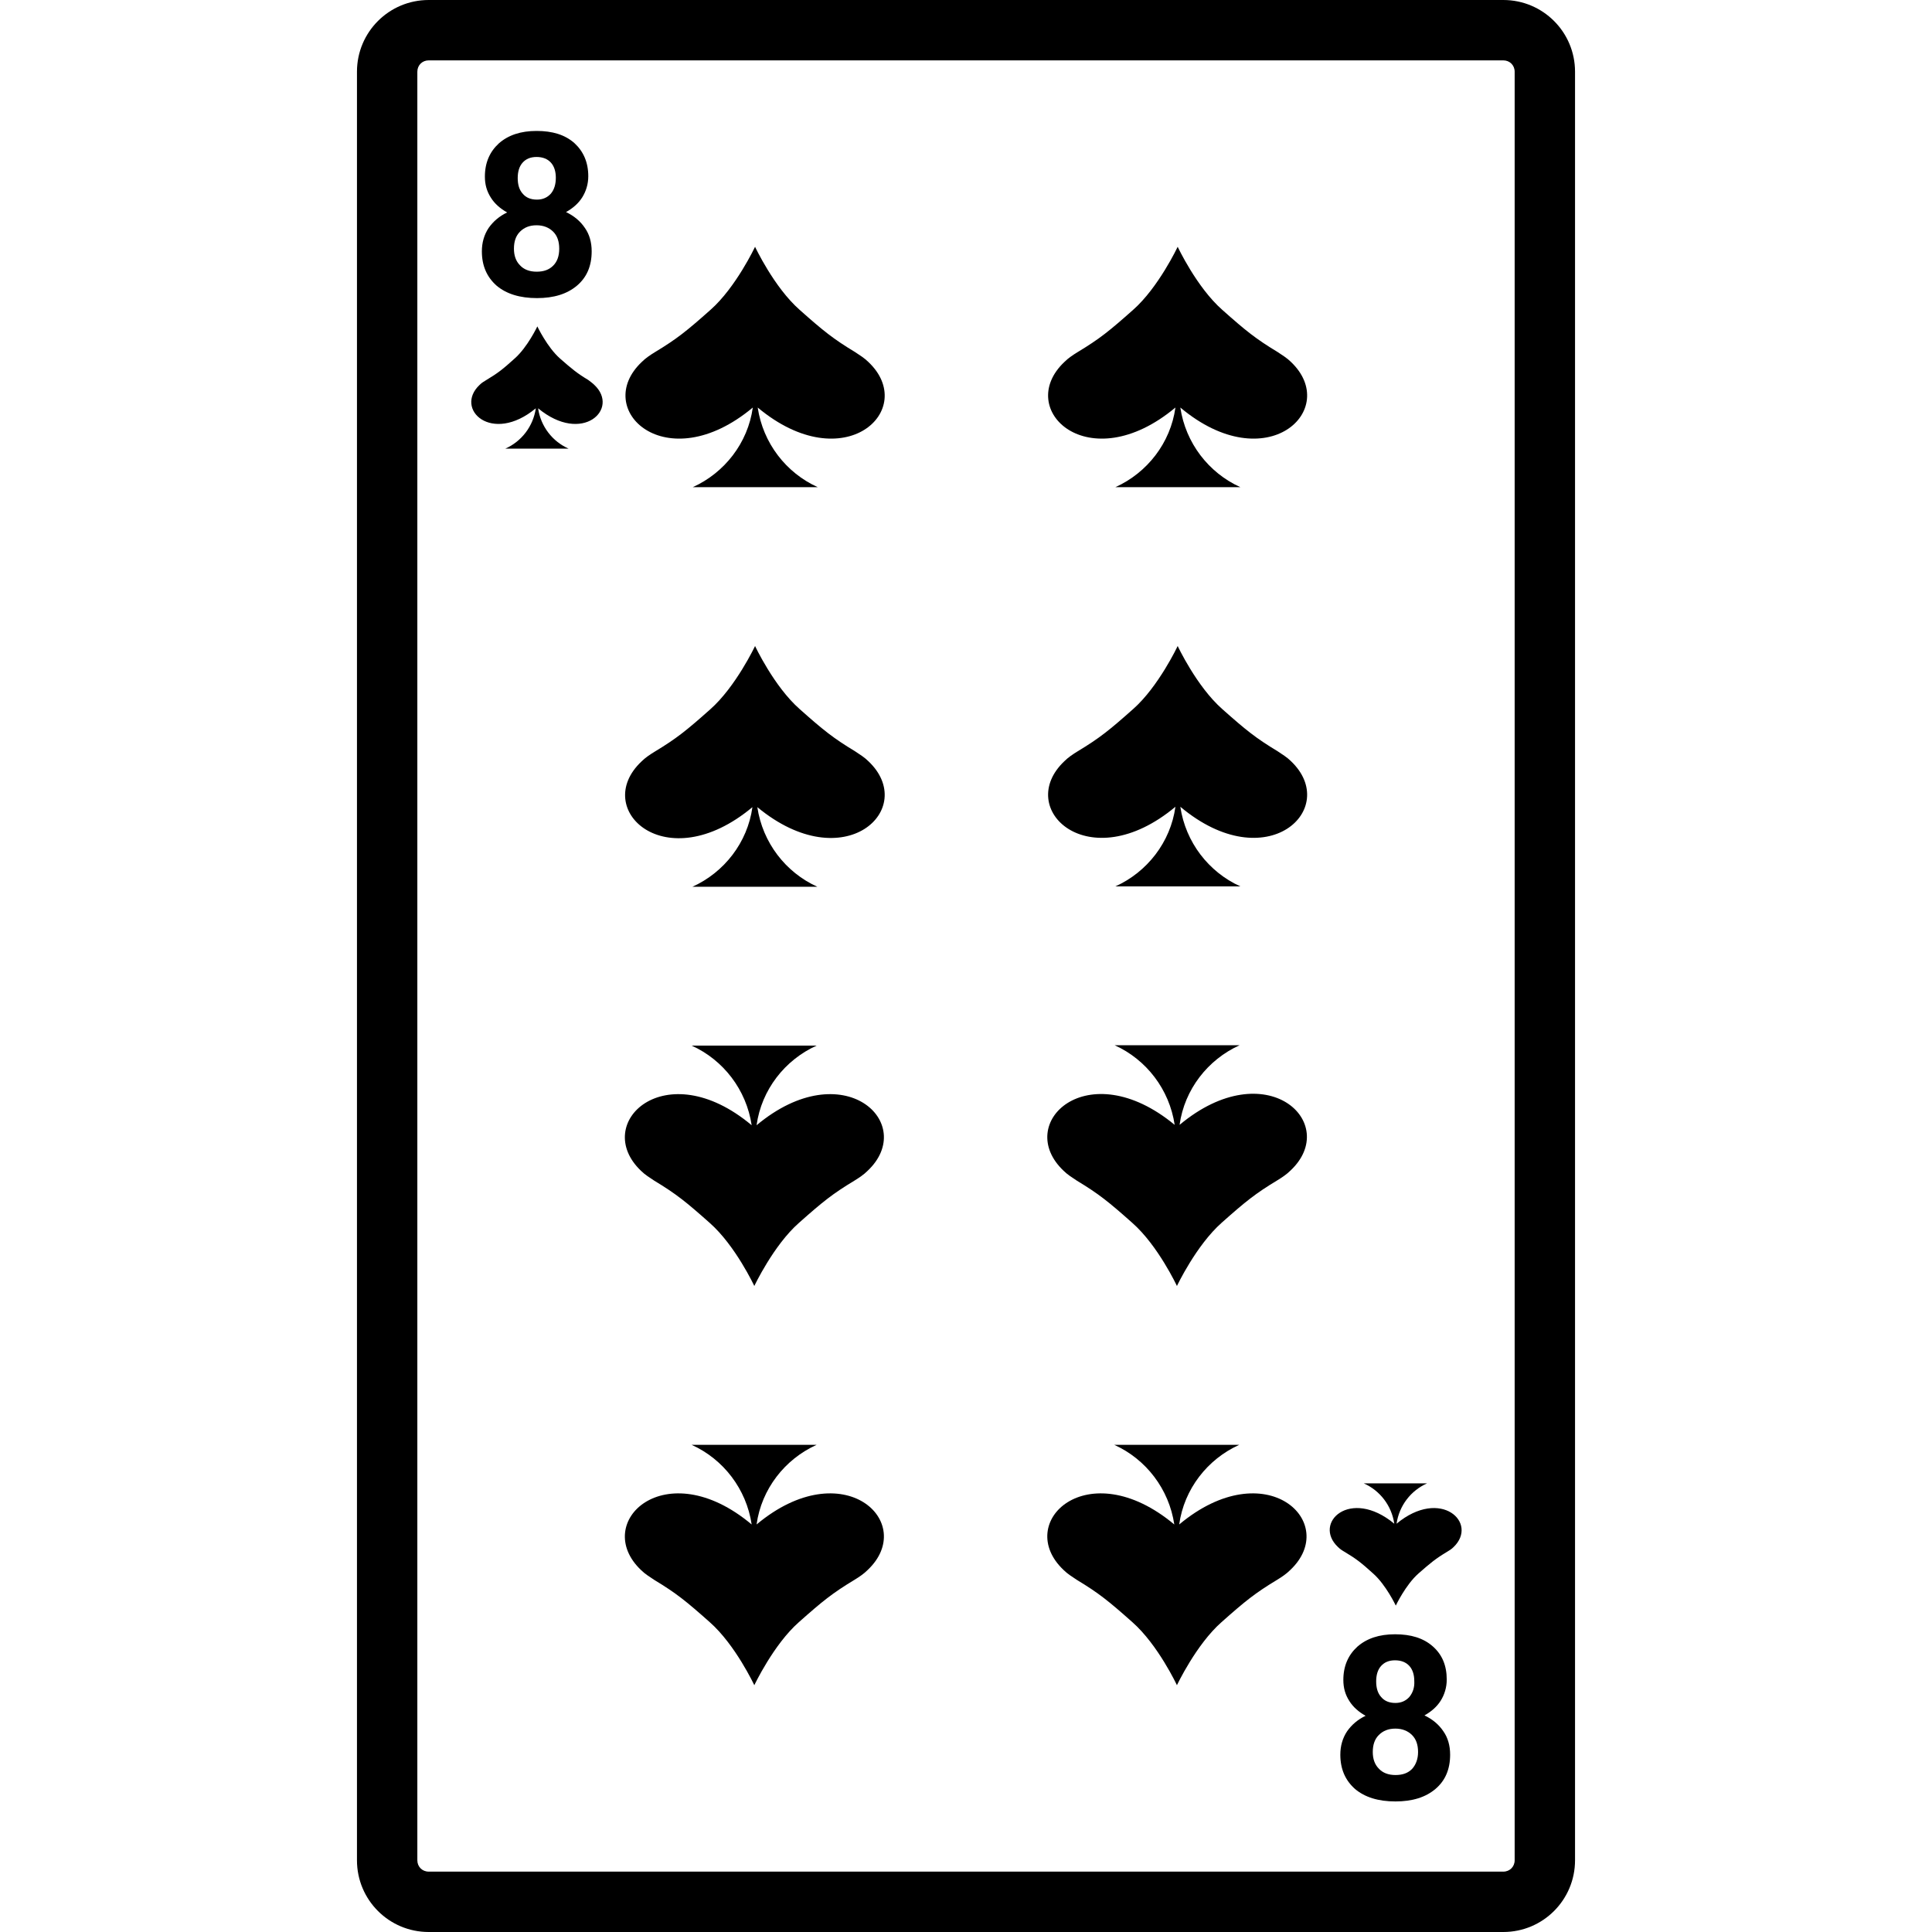
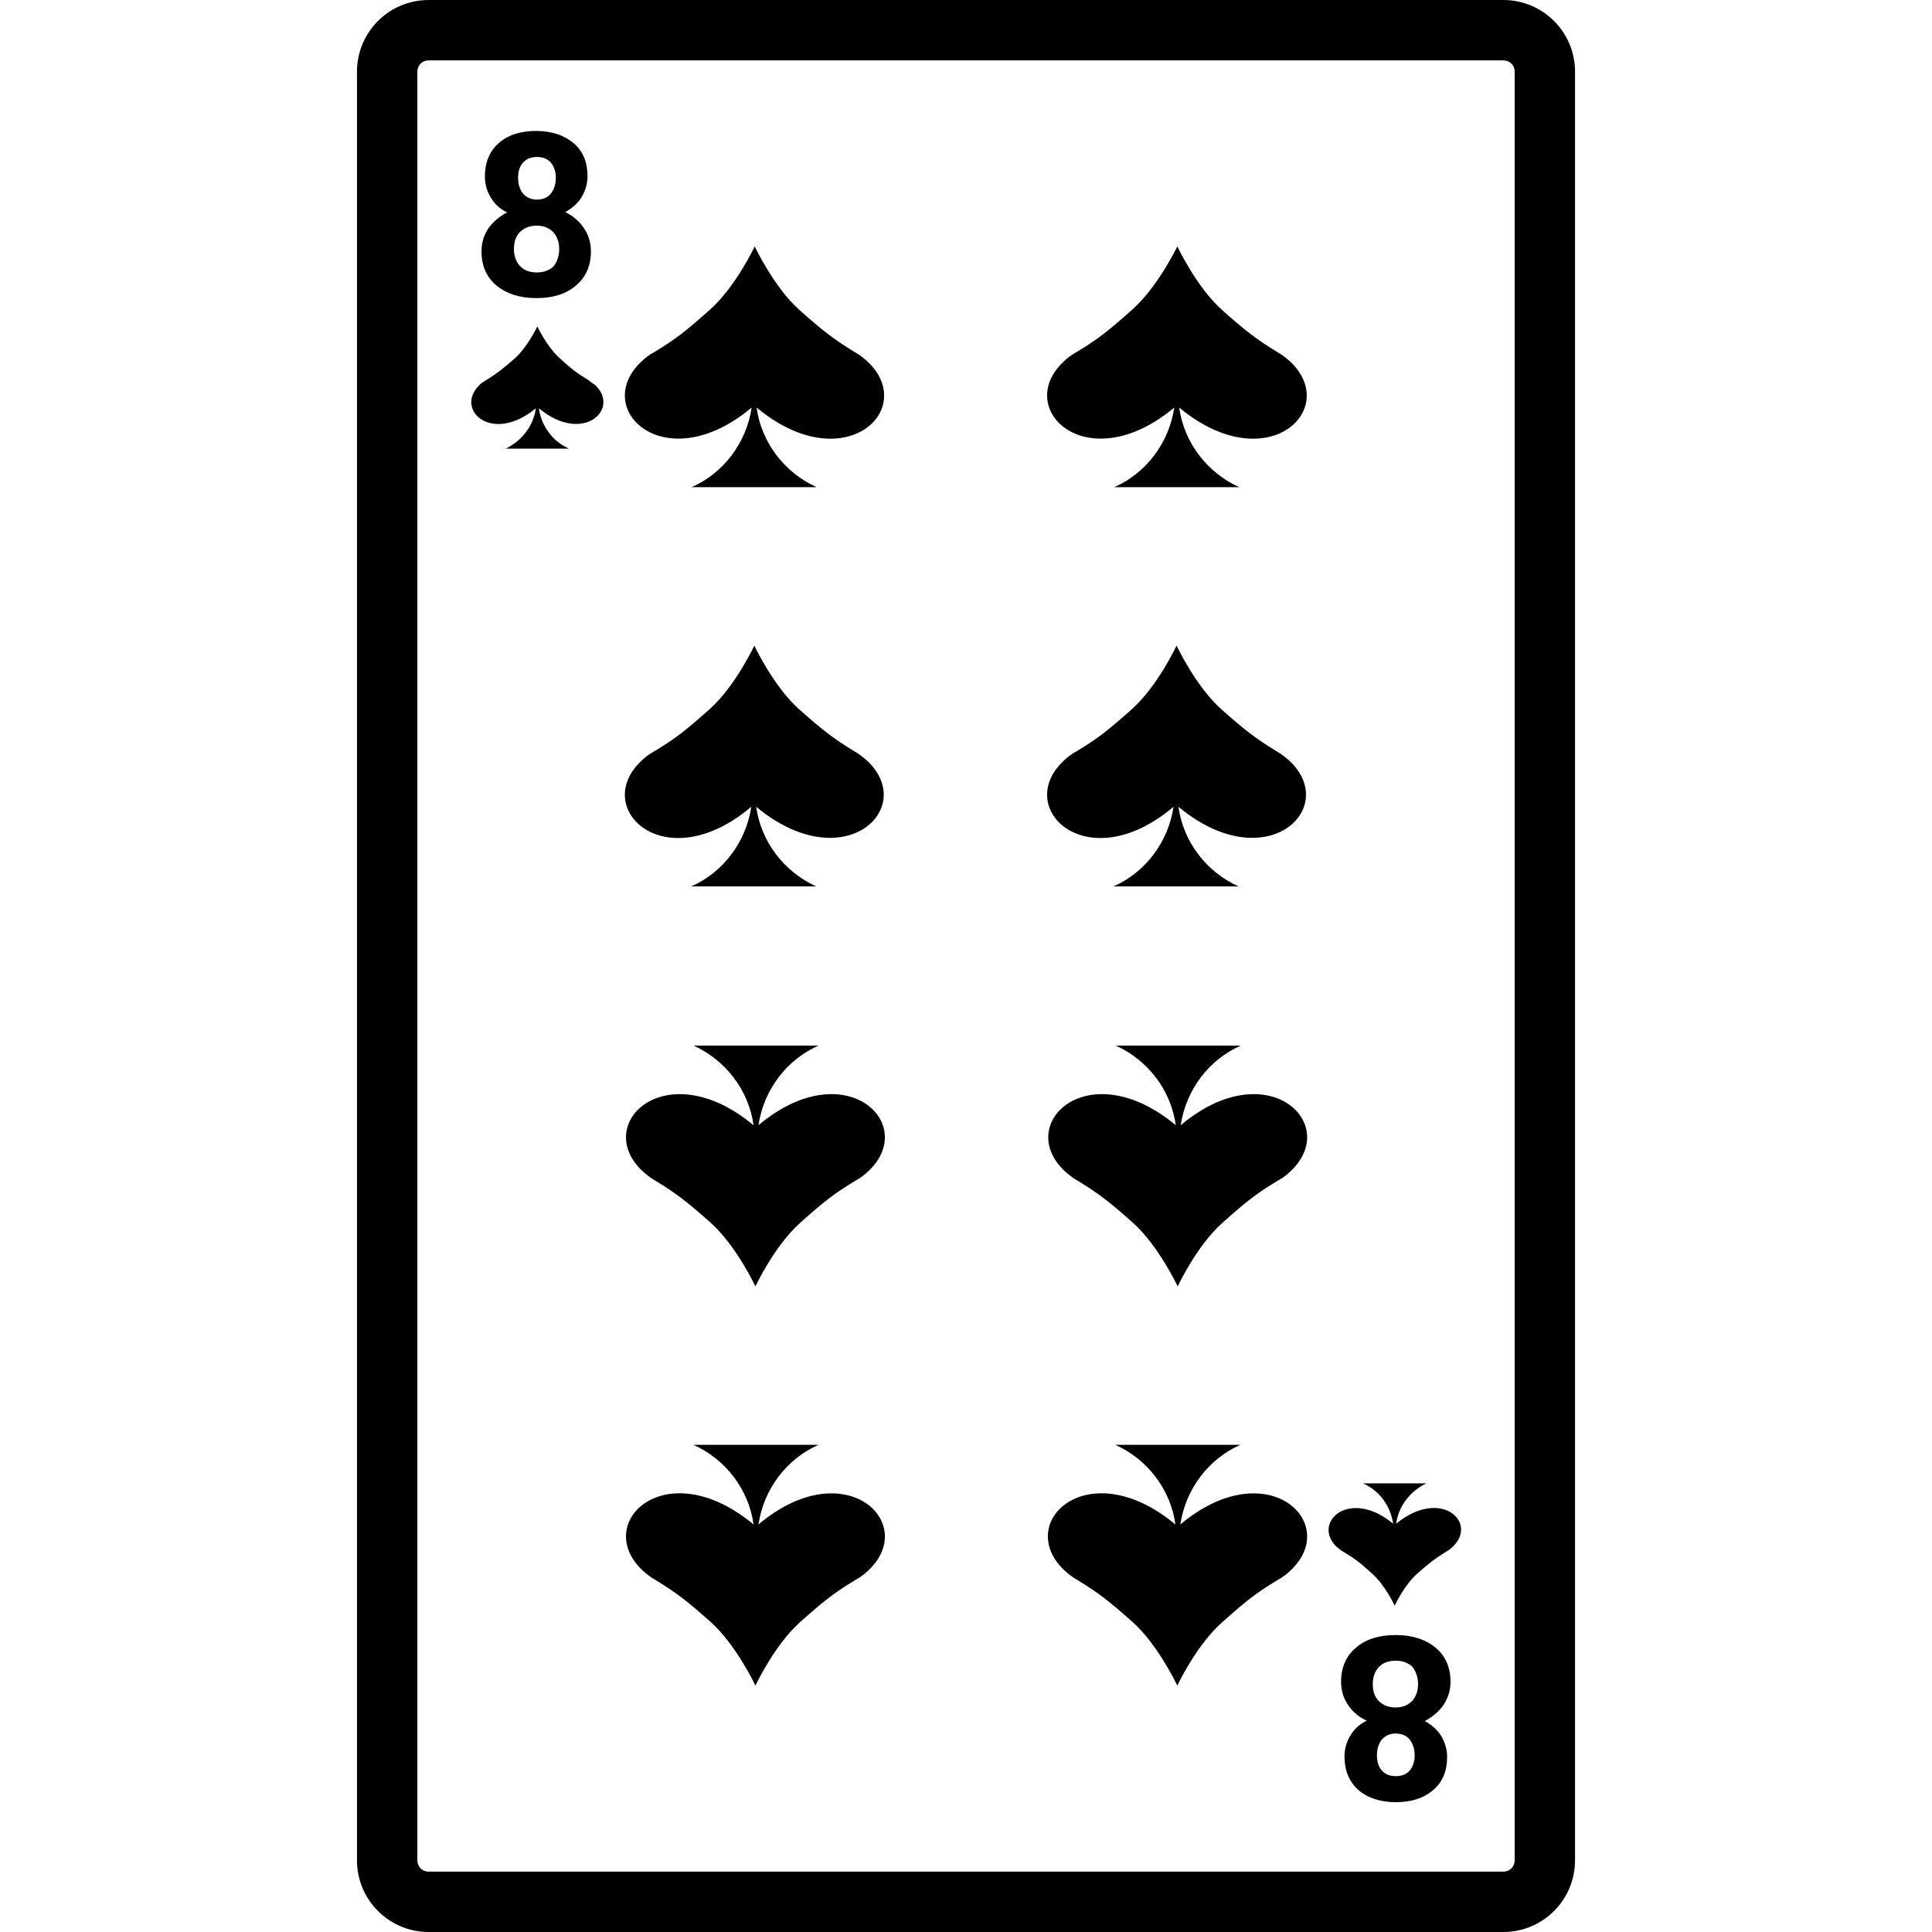
<svg xmlns="http://www.w3.org/2000/svg" version="1.1" x="0" y="0" viewBox="0 0 512 512" xml:space="preserve">
-   <path d="M398.4 16c1.7 0 3 1.3 3 3v474c0 1.7-1.3 3-3 3H113.6c-1.7 0-3-1.3-3-3V19c0-1.7 1.3-3 3-3h284.8m0-16H113.6c-10.5 0-19 8.5-19 19v474c0 10.5 8.5 19 19 19h284.8c10.5 0 19-8.5 19-19V19c0-10.5-8.5-19-19-19zM157.5 102c6.8 6.4-3.2 15.9-14.9 6.2.7 4.8 3.8 8.8 8.1 10.7h-16.8c4.3-1.9 7.4-5.9 8.1-10.7-11.7 9.7-21.7.2-14.9-6.2.5-.5 1.1-.9 1.8-1.3 3-1.8 4.3-2.8 7.5-5.7 3.4-3 6-8.5 6-8.5s2.6 5.5 6 8.5c3.2 2.8 4.5 3.9 7.5 5.7.5.4 1.1.8 1.6 1.3zm212.6 301.8c.7-4.8 3.8-8.8 8.1-10.7h-16.8c4.3 1.9 7.4 5.9 8.1 10.7-11.7-9.7-21.7-.2-14.9 6.2.5.5 1.1.9 1.8 1.3 3 1.8 4.3 2.8 7.5 5.7 3.4 3 6 8.5 6 8.5s2.6-5.5 6-8.5c3.2-2.8 4.5-3.9 7.5-5.7.7-.4 1.3-.8 1.8-1.3 6.7-6.4-3.4-15.9-15.1-6.2zm-140-307.9c-1-1-2.3-1.8-3.5-2.6-5.8-3.5-8.4-5.6-14.7-11.2-6.8-6-11.8-16.7-11.8-16.7s-5.1 10.8-11.8 16.7c-6.3 5.6-8.9 7.7-14.7 11.2-1.3.8-2.5 1.6-3.5 2.6-13.4 12.6 6.4 31.3 29.4 12.1-1.3 9.4-7.5 17.3-15.9 21.1h33.1c-8.4-3.8-14.5-11.7-15.9-21.1 23 19.2 42.7.5 29.3-12.1zm112 0c-1-1-2.3-1.8-3.5-2.6-5.8-3.5-8.4-5.6-14.7-11.2-6.8-6-11.8-16.7-11.8-16.7s-5.1 10.8-11.8 16.7c-6.3 5.6-8.9 7.7-14.7 11.2-1.3.8-2.5 1.6-3.5 2.6-13.4 12.6 6.4 31.3 29.4 12.1-1.3 9.4-7.5 17.3-15.9 21.1h33.1c-8.4-3.8-14.5-11.7-15.9-21.1 22.9 19.2 42.6.5 29.3-12.1zm-112 105.8c-1-1-2.3-1.8-3.5-2.6-5.8-3.5-8.4-5.6-14.7-11.2-6.8-6-11.8-16.7-11.8-16.7S195 182 188.2 188c-6.3 5.6-8.9 7.7-14.7 11.2-1.3.8-2.5 1.6-3.5 2.6-13.4 12.6 6.4 31.3 29.4 12.1-1.3 9.4-7.5 17.3-15.9 21.1h33.1c-8.4-3.8-14.5-11.7-15.9-21.1 23.1 19.1 42.8.4 29.4-12.2zm112 0c-1-1-2.3-1.8-3.5-2.6-5.8-3.5-8.4-5.6-14.7-11.2-6.8-6-11.8-16.7-11.8-16.7s-5.1 10.8-11.8 16.7c-6.3 5.6-8.9 7.7-14.7 11.2-1.3.8-2.5 1.6-3.5 2.6-13.4 12.6 6.4 31.3 29.4 12.1-1.3 9.4-7.5 17.3-15.9 21.1h33.1c-8.4-3.8-14.5-11.7-15.9-21.1 22.9 19.2 42.6.5 29.3-12.1zm-60.2 214.4c1 1 2.3 1.8 3.5 2.6 5.8 3.5 8.4 5.6 14.7 11.2 6.8 6 11.8 16.7 11.8 16.7s5.1-10.8 11.8-16.7c6.3-5.6 8.9-7.7 14.7-11.2 1.3-.8 2.5-1.6 3.5-2.6 13.4-12.6-6.4-31.3-29.4-12.1 1.3-9.4 7.5-17.3 15.9-21.1h-33.1c8.4 3.8 14.5 11.7 15.9 21.1-23-19.2-42.7-.5-29.3 12.1zm-112 0c1 1 2.3 1.8 3.5 2.6 5.8 3.5 8.4 5.6 14.7 11.2 6.8 6 11.8 16.7 11.8 16.7s5.1-10.8 11.8-16.7c6.3-5.6 8.9-7.7 14.7-11.2 1.3-.8 2.5-1.6 3.5-2.6 13.4-12.6-6.4-31.3-29.4-12.1 1.3-9.4 7.5-17.3 15.9-21.1h-33.1c8.4 3.8 14.5 11.7 15.9 21.1-22.9-19.2-42.6-.5-29.3 12.1zm112-105.8c1 1 2.3 1.8 3.5 2.6 5.8 3.5 8.4 5.6 14.7 11.2 6.8 6 11.8 16.7 11.8 16.7S317 330 323.8 324c6.3-5.6 8.9-7.7 14.7-11.2 1.3-.8 2.5-1.6 3.5-2.6 13.4-12.6-6.4-31.3-29.4-12.1 1.3-9.4 7.5-17.3 15.9-21.1h-33.1c8.4 3.8 14.5 11.7 15.9 21.1-23.1-19.1-42.8-.4-29.4 12.2zm-112 0c1 1 2.3 1.8 3.5 2.6 5.8 3.5 8.4 5.6 14.7 11.2 6.8 6 11.8 16.7 11.8 16.7s5.1-10.8 11.8-16.7c6.3-5.6 8.9-7.7 14.7-11.2 1.3-.8 2.5-1.6 3.5-2.6 13.4-12.6-6.4-31.3-29.4-12.1 1.3-9.4 7.5-17.3 15.9-21.1h-33.1c8.4 3.8 14.5 11.7 15.9 21.1-22.9-19.2-42.6-.5-29.3 12.1zM152.2 37.9c-2.5-2.2-5.8-3.2-10-3.2s-7.5 1.1-10 3.3c-2.4 2.2-3.7 5.1-3.7 8.8 0 2.1.5 3.9 1.6 5.6 1 1.6 2.5 2.9 4.3 3.9-2.1 1-3.7 2.4-4.9 4.1-1.2 1.8-1.8 3.9-1.8 6.2 0 3.8 1.3 6.8 3.9 9.1 2.6 2.2 6.2 3.3 10.7 3.3 4.5 0 8-1.1 10.6-3.3 2.6-2.2 3.9-5.2 3.9-9.1 0-2.4-.6-4.5-1.8-6.2-1.2-1.8-2.9-3.2-5-4.2 1.8-1 3.3-2.3 4.3-3.9s1.6-3.5 1.6-5.6c0-3.7-1.3-6.6-3.7-8.8zm-5.6 32.5c-1.1 1.1-2.5 1.6-4.4 1.6-1.9 0-3.4-.6-4.4-1.7-1.1-1.1-1.6-2.6-1.6-4.4 0-1.9.5-3.4 1.6-4.5s2.5-1.7 4.4-1.7c1.8 0 3.3.6 4.4 1.7 1.1 1.1 1.6 2.6 1.6 4.5s-.5 3.4-1.6 4.5zm-.6-19.1c-.9 1-2.1 1.6-3.7 1.6s-2.9-.5-3.8-1.6c-.9-1-1.3-2.4-1.3-4.1 0-1.7.4-3.1 1.3-4.1.9-1 2.1-1.5 3.7-1.5s2.9.5 3.8 1.5c.9 1 1.3 2.4 1.3 4 0 1.7-.4 3.1-1.3 4.2zm233.7 385c-2.5-2.2-5.8-3.2-10-3.2s-7.5 1.1-10 3.3c-2.4 2.2-3.7 5.1-3.7 8.8 0 2.1.5 3.9 1.6 5.6 1 1.6 2.5 2.9 4.3 3.9-2.1 1-3.7 2.4-4.9 4.1-1.2 1.8-1.8 3.9-1.8 6.2 0 3.8 1.3 6.8 3.9 9.1 2.6 2.2 6.2 3.3 10.7 3.3 4.5 0 8-1.1 10.6-3.3 2.6-2.2 3.9-5.2 3.9-9.1 0-2.4-.6-4.5-1.8-6.2-1.2-1.8-2.9-3.2-5-4.2 1.8-1 3.3-2.3 4.3-3.9s1.6-3.5 1.6-5.6c0-3.7-1.2-6.6-3.7-8.8zm-5.5 32.5c-1.1 1.1-2.5 1.6-4.4 1.6-1.9 0-3.4-.6-4.4-1.7-1.1-1.1-1.6-2.6-1.6-4.4 0-1.9.5-3.4 1.6-4.5s2.5-1.7 4.4-1.7c1.8 0 3.3.6 4.4 1.7 1.1 1.1 1.6 2.6 1.6 4.5s-.6 3.4-1.6 4.5zm-.7-19.1c-.9 1-2.1 1.6-3.7 1.6s-2.9-.5-3.8-1.6c-.9-1-1.3-2.4-1.3-4.1 0-1.7.4-3.1 1.3-4.1.9-1 2.1-1.5 3.7-1.5s2.9.5 3.8 1.5c.9 1 1.3 2.4 1.3 4 .1 1.7-.4 3.1-1.3 4.2z" />
+   <path d="M129.5 60.4c-1.2 1.8-1.9 3.8-1.9 6.2 0 3.8 1.3 6.8 3.9 9 2.6 2.2 6.2 3.4 10.6 3.4 4.5 0 8-1.1 10.6-3.4 2.6-2.2 3.9-5.2 3.9-9 0-2.4-.7-4.5-1.9-6.2-1.2-1.8-2.9-3.2-4.9-4.2 1.8-1 3.3-2.3 4.3-3.9 1-1.7 1.6-3.5 1.6-5.6 0-3.7-1.2-6.6-3.6-8.7-2.5-2.1-5.8-3.3-10-3.3s-7.6 1.1-10 3.3c-2.4 2.1-3.6 5.1-3.6 8.8 0 2.1.6 4 1.6 5.6 1 1.7 2.4 3 4.3 3.9-2 1-3.6 2.4-4.9 4.1zm9.1-17.3c.9-1 2.1-1.5 3.7-1.5s2.8.5 3.7 1.5c.8 1 1.3 2.3 1.3 4 0 1.8-.5 3.1-1.3 4.2-.8 1-2.1 1.6-3.7 1.6s-2.8-.6-3.7-1.6c-.8-1-1.3-2.4-1.3-4.1 0-1.8.4-3.1 1.3-4.1zm-.8 18.4c1.1-1.1 2.6-1.7 4.4-1.7 1.9 0 3.3.6 4.4 1.7 1 1.1 1.6 2.6 1.6 4.5s-.6 3.4-1.5 4.6c-1.1 1-2.5 1.6-4.4 1.6-2 0-3.5-.6-4.5-1.7s-1.6-2.6-1.6-4.5.5-3.4 1.6-4.5zm19.9 40.5c6.8 6.4-3.2 15.9-14.9 6.2.7 4.8 3.7 8.8 8 10.7H134c4.2-2 7.4-6 8-10.7-11.7 9.7-21.7.3-14.9-6.2.5-.5 1.1-.9 1.8-1.3 2.9-1.8 4.3-2.9 7.5-5.7 3.4-3 6-8.5 6-8.5s2.5 5.4 6 8.5c3.2 2.9 4.5 3.9 7.5 5.7.5.4 1.1.9 1.8 1.3zm12.2 99.7c1-1 2.2-1.9 3.5-2.6 5.8-3.5 8.4-5.6 14.7-11.2 6.8-6.1 11.8-16.8 11.8-16.8s5.1 10.8 11.8 16.8c6.3 5.6 9 7.7 14.7 11.2 1.3.7 2.5 1.7 3.5 2.6 13.3 12.6-6.4 31.3-29.5 12.1 1.3 9.4 7.5 17.3 15.9 21.1h-33.1c8.4-3.7 14.5-11.7 15.9-21.1-22.8 19.3-42.5.5-29.2-12.1zM281.8 95.9c1-1 2.2-1.9 3.5-2.6 5.8-3.5 8.4-5.6 14.7-11.2 6.9-6.1 12-16.8 12-16.8s5.1 10.8 11.8 16.8c6.3 5.6 9 7.7 14.7 11.2 1.3.7 2.5 1.7 3.5 2.6 13.3 12.7-6.4 31.3-29.5 12.1 1.3 9.4 7.5 17.3 15.9 21.1h-33.1c8.4-3.7 14.5-11.7 15.9-21.1-23 19.2-42.7.5-29.4-12.1zm-111.9 0c1-1 2.2-1.9 3.5-2.6 5.8-3.5 8.4-5.6 14.7-11.2C195 76 200 65.3 200 65.3s5.1 10.8 11.8 16.8c6.3 5.6 9 7.7 14.7 11.2 1.3.7 2.5 1.7 3.5 2.6 13.3 12.7-6.4 31.3-29.5 12.1 1.3 9.4 7.5 17.3 15.9 21.1h-33.1c8.4-3.7 14.5-11.7 15.9-21.1-22.9 19.2-42.6.5-29.3-12.1zm172.2 320.2c-1 1-2.2 1.9-3.5 2.6-5.8 3.5-8.4 5.6-14.7 11.2-6.9 6.1-11.9 16.8-11.9 16.8s-5.1-10.8-11.8-16.8c-6.3-5.6-9-7.7-14.7-11.2-1.3-.7-2.5-1.7-3.5-2.6-13.3-12.7 6.4-31.3 29.5-12.1-1.3-9.4-7.5-17.3-15.9-21.1h33.1c-8.4 3.7-14.5 11.7-15.9 21.1 22.9-19.2 42.6-.5 29.3 12.1zm-111.9 0c-1 1-2.2 1.9-3.5 2.6-5.8 3.5-8.4 5.6-14.7 11.2-6.8 6.1-11.8 16.8-11.8 16.8s-5.1-10.8-11.8-16.8c-6.3-5.6-9-7.7-14.7-11.2-1.3-.7-2.5-1.7-3.5-2.6-13.3-12.7 6.4-31.3 29.5-12.1-1.3-9.4-7.5-17.3-15.9-21.1h33.1c-8.4 3.7-14.5 11.7-15.9 21.1 22.8-19.2 42.5-.5 29.2 12.1zm152.3 35.8c1.2-1.8 1.9-3.8 1.9-6.2 0-3.8-1.3-6.8-3.9-9-2.6-2.2-6.2-3.4-10.6-3.4s-8 1.1-10.6 3.4c-2.6 2.2-3.9 5.2-3.9 9 0 2.4.7 4.5 1.9 6.2 1.2 1.8 2.9 3.2 4.9 4.1-1.9.9-3.3 2.2-4.3 3.9-1 1.6-1.6 3.5-1.6 5.6 0 3.6 1.2 6.6 3.6 8.8 2.4 2.1 5.8 3.3 10 3.3s7.5-1.1 10-3.3c2.4-2.1 3.6-4.9 3.6-8.7 0-2.1-.6-3.9-1.6-5.6-1-1.6-2.5-2.9-4.3-3.9 2-1.1 3.7-2.5 4.9-4.2zm-8.9 17.3c-.9 1-2.1 1.5-3.7 1.5s-2.8-.5-3.7-1.5c-.9-1-1.3-2.3-1.3-4.1 0-1.7.5-3.1 1.3-4.1.9-1 2.1-1.6 3.7-1.6s2.9.6 3.7 1.6c.8 1.1 1.3 2.4 1.3 4.2 0 1.7-.5 3-1.3 4zm.6-18.4c-1.1 1.1-2.5 1.7-4.4 1.7-1.8 0-3.3-.6-4.4-1.7s-1.6-2.6-1.6-4.5.6-3.4 1.6-4.5 2.5-1.7 4.5-1.7c1.9 0 3.3.6 4.4 1.6.9 1.2 1.5 2.7 1.5 4.6s-.6 3.4-1.6 4.5zm10.7-40.8c-.5.5-1.1.9-1.8 1.3-2.9 1.8-4.3 2.9-7.5 5.7-3.4 3-6 8.5-6 8.5s-2.5-5.4-6-8.5c-3.2-2.9-4.5-3.9-7.5-5.7-.7-.4-1.2-.8-1.8-1.3-6.8-6.4 3.2-15.9 14.9-6.2-.7-4.8-3.7-8.8-8-10.7H378c-4.2 2-7.4 6-8 10.7 11.8-9.7 21.9-.3 14.9 6.2zm-42.8-99.7c-1 1-2.2 1.9-3.5 2.6-5.8 3.5-8.4 5.6-14.7 11.2-6.8 6.1-11.8 16.8-11.8 16.8s-5.1-10.8-11.8-16.8c-6.3-5.6-9-7.7-14.7-11.2-1.3-.7-2.5-1.7-3.5-2.6-13.3-12.6 6.4-31.3 29.5-12.1-1.3-9.4-7.5-17.3-15.9-21.1h33.1c-8.4 3.7-14.5 11.7-15.9 21.1 22.8-19.2 42.5-.5 29.2 12.1zm-60.3-108.6c1-1 2.2-1.9 3.5-2.6 5.8-3.5 8.4-5.6 14.7-11.2 6.8-6.1 11.8-16.8 11.8-16.8s5.1 10.8 11.8 16.8c6.3 5.6 9 7.7 14.7 11.2 1.3.7 2.5 1.7 3.5 2.6 13.3 12.6-6.4 31.3-29.5 12.1 1.3 9.4 7.5 17.3 15.9 21.1h-33.1c8.4-3.7 14.5-11.7 15.9-21.1-22.8 19.3-42.5.5-29.2-12.1zm-51.6 108.6c-1 1-2.2 1.9-3.5 2.6-5.8 3.5-8.4 5.6-14.7 11.2-6.8 6.1-11.8 16.8-11.8 16.8s-5.1-10.8-11.8-16.8c-6.3-5.6-9-7.7-14.7-11.2-1.3-.7-2.5-1.7-3.5-2.6-13.3-12.6 6.4-31.3 29.5-12.1-1.3-9.4-7.5-17.3-15.9-21.1h33.1c-8.4 3.7-14.5 11.7-15.9 21.1 22.8-19.2 42.5-.5 29.2 12.1zM398.4 0H113.6c-10.5 0-19 8.5-19 19v474c0 10.5 8.5 19 19 19h284.8c10.5 0 19-8.5 19-19V19c0-10.5-8.5-19-19-19zm3 493c0 1.7-1.3 3-3 3H113.6c-1.7 0-3-1.3-3-3V19c0-1.7 1.3-3 3-3h284.8c1.7 0 3 1.3 3 3v474z" />
</svg>
